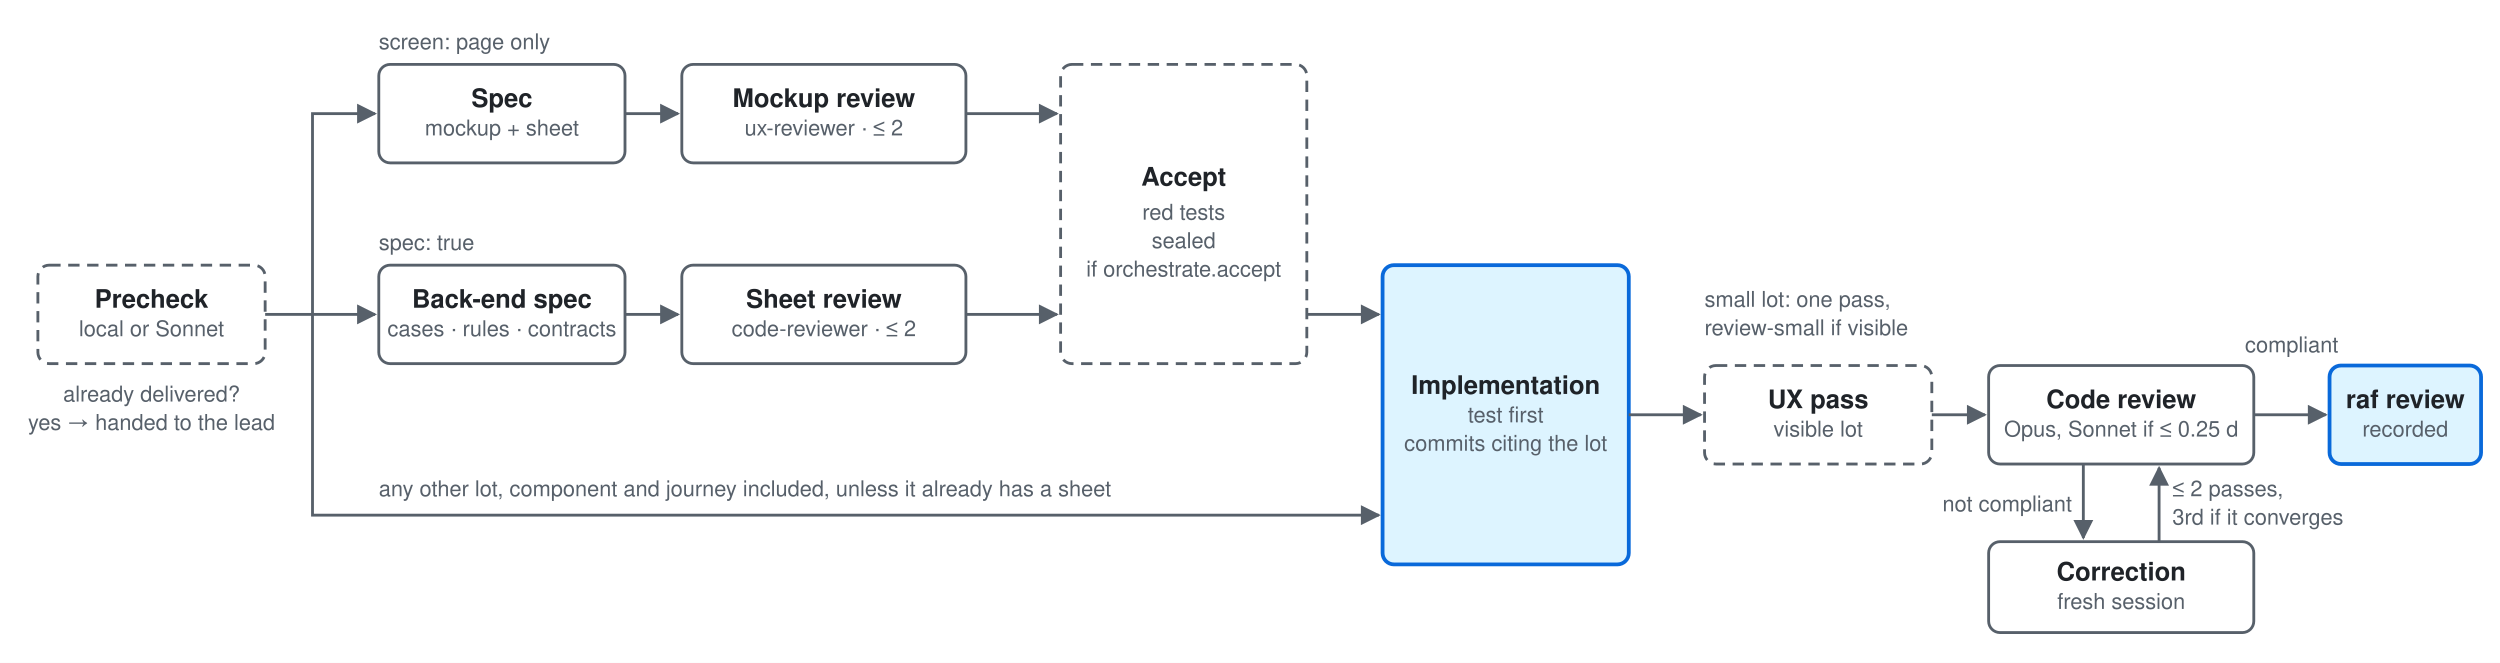
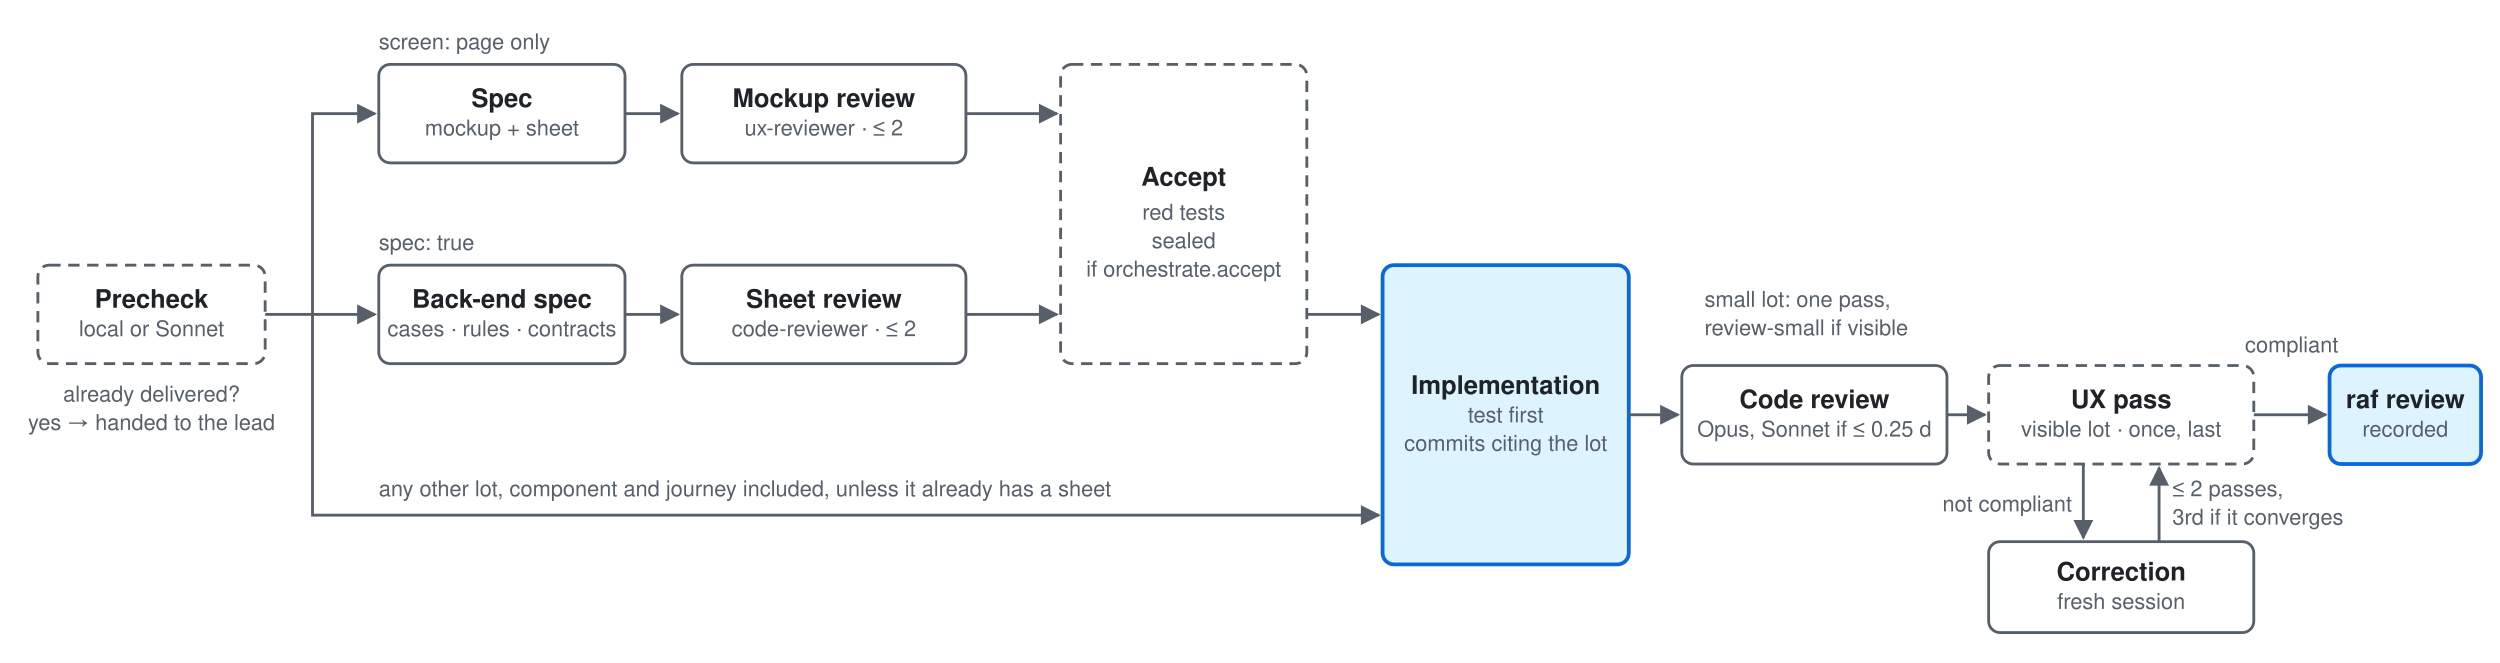
<svg xmlns="http://www.w3.org/2000/svg" viewBox="0 0 1320 350" width="1320" height="350" role="img" font-family="-apple-system,BlinkMacSystemFont,'Segoe UI',Helvetica,Arial,sans-serif" font-size="13" fill="#1f2328">
  <defs>
    <marker id="arr2" viewBox="0 0 10 10" refX="9" refY="5" markerWidth="7" markerHeight="7" orient="auto-start-reverse">
      <path d="M0,0 L10,5 L0,10 z" fill="#57606a" />
    </marker>
  </defs>
  <rect width="1320" height="350" fill="#ffffff" />
  <rect x="20" y="140" width="120" height="52" rx="6" fill="#ffffff" stroke="#57606a" stroke-width="1.5" stroke-dasharray="6 4" />
  <text x="80" y="162.5" text-anchor="middle" font-weight="600" font-size="13.5" fill="#1f2328">Precheck</text>
  <text x="80" y="177.5" text-anchor="middle" font-size="11.5" fill="#57606a">local or Sonnet</text>
  <text x="80" y="212" text-anchor="middle" font-size="11.5" fill="#57606a">already delivered?</text>
  <text x="80" y="227" text-anchor="middle" font-size="11.5" fill="#57606a">yes → handed to the lead</text>
  <polyline points="140,166 165,166 165,60 198,60" fill="none" stroke="#57606a" stroke-width="1.5" marker-end="url(#arr2)" />
  <polyline points="165,166 198,166" fill="none" stroke="#57606a" stroke-width="1.5" marker-end="url(#arr2)" />
  <polyline points="165,166 165,272 728,272" fill="none" stroke="#57606a" stroke-width="1.5" marker-end="url(#arr2)" />
  <text x="200" y="26" text-anchor="start" font-size="11.5" fill="#57606a">screen: page only</text>
  <rect x="200" y="34" width="130" height="52" rx="6" fill="#ffffff" stroke="#57606a" stroke-width="1.5" />
  <text x="265" y="56.5" text-anchor="middle" font-weight="600" font-size="13.5" fill="#1f2328">Spec</text>
  <text x="265" y="71.5" text-anchor="middle" font-size="11.5" fill="#57606a">mockup + sheet</text>
  <rect x="360" y="34" width="150" height="52" rx="6" fill="#ffffff" stroke="#57606a" stroke-width="1.5" />
  <text x="435" y="56.5" text-anchor="middle" font-weight="600" font-size="13.5" fill="#1f2328">Mockup review</text>
  <text x="435" y="71.5" text-anchor="middle" font-size="11.5" fill="#57606a">ux-reviewer · ≤ 2</text>
  <polyline points="330,60 358,60" fill="none" stroke="#57606a" stroke-width="1.5" marker-end="url(#arr2)" />
  <polyline points="510,60 558,60" fill="none" stroke="#57606a" stroke-width="1.5" marker-end="url(#arr2)" />
  <text x="200" y="132" text-anchor="start" font-size="11.5" fill="#57606a">spec: true</text>
  <rect x="200" y="140" width="130" height="52" rx="6" fill="#ffffff" stroke="#57606a" stroke-width="1.5" />
  <text x="265" y="162.5" text-anchor="middle" font-weight="600" font-size="13.5" fill="#1f2328">Back-end spec</text>
  <text x="265" y="177.5" text-anchor="middle" font-size="11.5" fill="#57606a">cases · rules · contracts</text>
  <rect x="360" y="140" width="150" height="52" rx="6" fill="#ffffff" stroke="#57606a" stroke-width="1.5" />
  <text x="435" y="162.5" text-anchor="middle" font-weight="600" font-size="13.5" fill="#1f2328">Sheet review</text>
  <text x="435" y="177.5" text-anchor="middle" font-size="11.5" fill="#57606a">code-reviewer · ≤ 2</text>
  <polyline points="330,166 358,166" fill="none" stroke="#57606a" stroke-width="1.5" marker-end="url(#arr2)" />
  <polyline points="510,166 558,166" fill="none" stroke="#57606a" stroke-width="1.5" marker-end="url(#arr2)" />
  <rect x="560" y="34" width="130" height="158" rx="6" fill="#ffffff" stroke="#57606a" stroke-width="1.5" stroke-dasharray="6 4" />
  <text x="625" y="98" text-anchor="middle" font-weight="600" font-size="13.5" fill="#1f2328">Accept</text>
  <text x="625" y="116" text-anchor="middle" font-size="11.5" fill="#57606a">red tests</text>
  <text x="625" y="131" text-anchor="middle" font-size="11.5" fill="#57606a">sealed</text>
  <text x="625" y="146" text-anchor="middle" font-size="11.5" fill="#57606a">if orchestrate.accept</text>
  <polyline points="690,166 728,166" fill="none" stroke="#57606a" stroke-width="1.5" marker-end="url(#arr2)" />
  <text x="200" y="262" text-anchor="start" font-size="11.5" fill="#57606a">any other lot, component and journey included, unless it already has a sheet</text>
  <rect x="730" y="140" width="130" height="158" rx="6" fill="#ddf4ff" stroke="#0969da" stroke-width="2" />
  <text x="795" y="208" text-anchor="middle" font-weight="600" font-size="13.5" fill="#1f2328">Implementation</text>
  <text x="795" y="223" text-anchor="middle" font-size="11.5" fill="#57606a">test first</text>
  <text x="795" y="238" text-anchor="middle" font-size="11.5" fill="#57606a">commits citing the lot</text>
-   <rect x="900" y="193" width="120" height="52" rx="6" fill="#ffffff" stroke="#57606a" stroke-width="1.5" stroke-dasharray="6 4" />
-   <text x="960" y="215.5" text-anchor="middle" font-weight="600" font-size="13.5" fill="#1f2328">UX pass</text>
-   <text x="960" y="230.5" text-anchor="middle" font-size="11.5" fill="#57606a">visible lot</text>
-   <polyline points="860,219 898,219" fill="none" stroke="#57606a" stroke-width="1.5" marker-end="url(#arr2)" />
-   <rect x="1050" y="193" width="140" height="52" rx="6" fill="#ffffff" stroke="#57606a" stroke-width="1.5" />
-   <text x="1120" y="215.5" text-anchor="middle" font-weight="600" font-size="13.5" fill="#1f2328">Code review</text>
-   <text x="1120" y="230.5" text-anchor="middle" font-size="11.5" fill="#57606a">Opus, Sonnet if ≤ 0.25 d</text>
-   <polyline points="1020,219 1048,219" fill="none" stroke="#57606a" stroke-width="1.5" marker-end="url(#arr2)" />
+   <rect x="888" y="193" width="140" height="52" rx="6" fill="#ffffff" stroke="#57606a" stroke-width="1.5" />
+   <text x="958" y="215.5" text-anchor="middle" font-weight="600" font-size="13.5" fill="#1f2328">Code review</text>
+   <text x="958" y="230.5" text-anchor="middle" font-size="11.5" fill="#57606a">Opus, Sonnet if ≤ 0.25 d</text>
+   <polyline points="860,219 886,219" fill="none" stroke="#57606a" stroke-width="1.5" marker-end="url(#arr2)" />
+   <rect x="1050" y="193" width="140" height="52" rx="6" fill="#ffffff" stroke="#57606a" stroke-width="1.5" stroke-dasharray="6 4" />
+   <text x="1120" y="215.5" text-anchor="middle" font-weight="600" font-size="13.5" fill="#1f2328">UX pass</text>
+   <text x="1120" y="230.5" text-anchor="middle" font-size="11.5" fill="#57606a">visible lot · once, last</text>
+   <polyline points="1028,219 1048,219" fill="none" stroke="#57606a" stroke-width="1.5" marker-end="url(#arr2)" />
  <rect x="1050" y="286" width="140" height="48" rx="6" fill="#ffffff" stroke="#57606a" stroke-width="1.5" />
  <text x="1120" y="306.5" text-anchor="middle" font-weight="600" font-size="13.5" fill="#1f2328">Correction</text>
  <text x="1120" y="321.5" text-anchor="middle" font-size="11.5" fill="#57606a">fresh session</text>
  <polyline points="1100,245 1100,284" fill="none" stroke="#57606a" stroke-width="1.5" marker-end="url(#arr2)" />
  <text x="1094" y="270" text-anchor="end" font-size="11.5" fill="#57606a">not compliant</text>
  <polyline points="1140,286 1140,247" fill="none" stroke="#57606a" stroke-width="1.5" marker-end="url(#arr2)" />
  <text x="1147" y="262" text-anchor="start" font-size="11.5" fill="#57606a">≤ 2 passes,</text>
  <text x="1147" y="277" text-anchor="start" font-size="11.5" fill="#57606a">3rd if it converges</text>
  <rect x="1230" y="193" width="80" height="52" rx="6" fill="#ddf4ff" stroke="#0969da" stroke-width="2" />
  <text x="1270" y="215.5" text-anchor="middle" font-weight="600" font-size="13.5" fill="#1f2328">raf review</text>
  <text x="1270" y="230.5" text-anchor="middle" font-size="11.5" fill="#57606a">recorded</text>
  <polyline points="1190,219 1228,219" fill="none" stroke="#57606a" stroke-width="1.5" marker-end="url(#arr2)" />
  <text x="900" y="162" text-anchor="start" font-size="11.5" fill="#57606a">small lot: one pass,</text>
  <text x="900" y="177" text-anchor="start" font-size="11.5" fill="#57606a">review-small if visible</text>
  <text x="1210" y="186" text-anchor="middle" font-size="11.5" fill="#57606a">compliant</text>
</svg>
